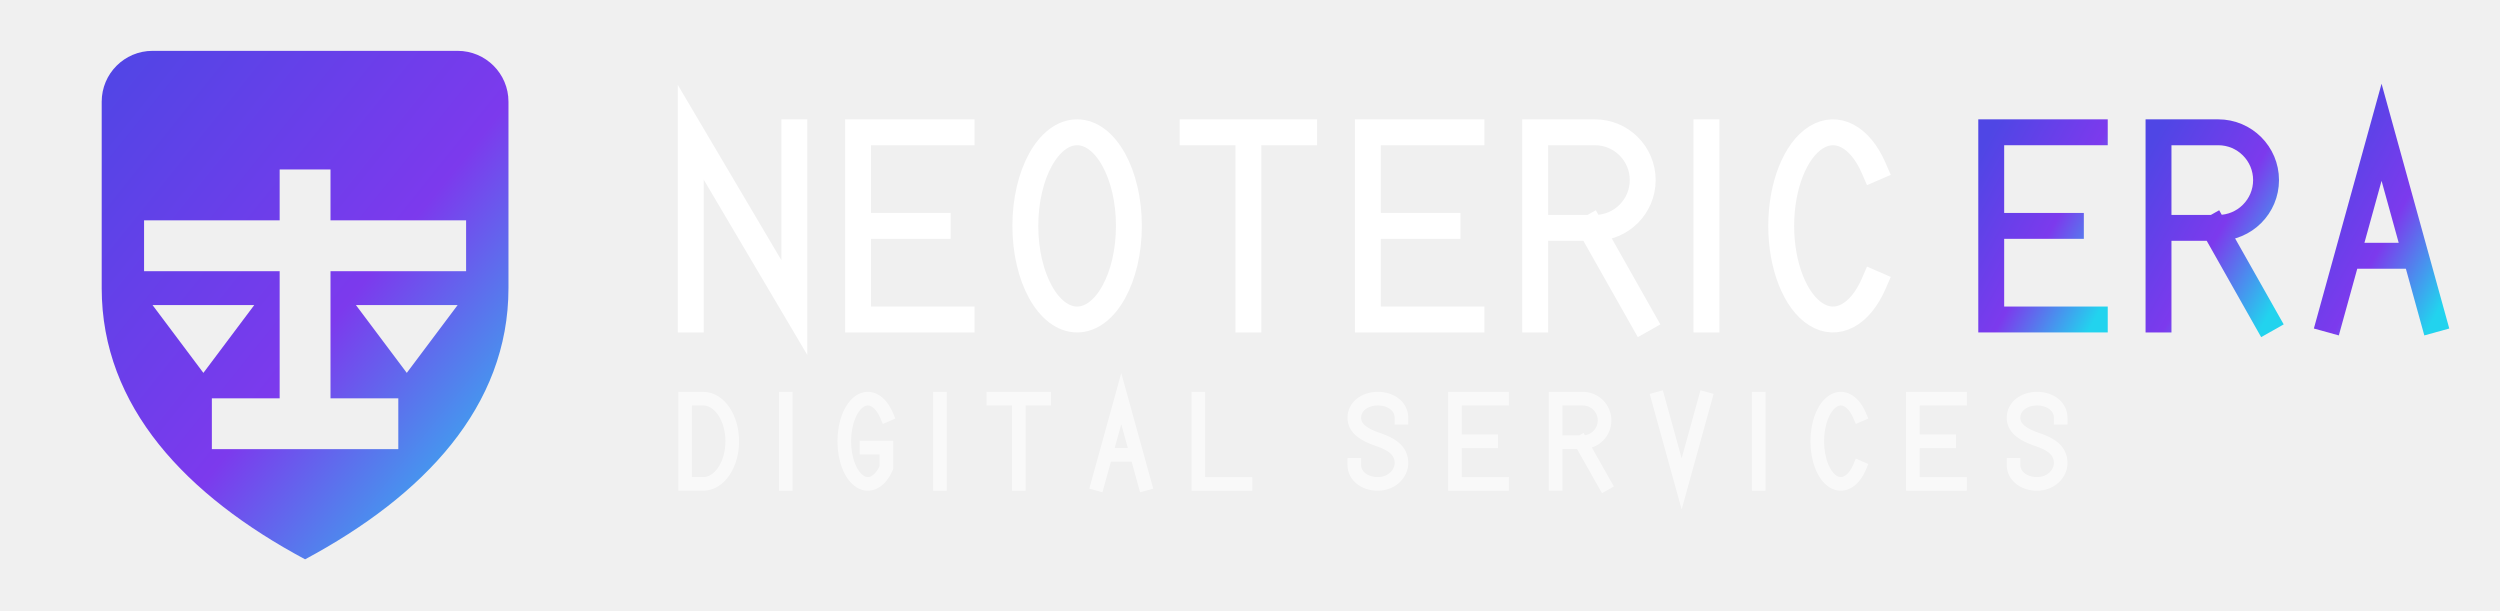
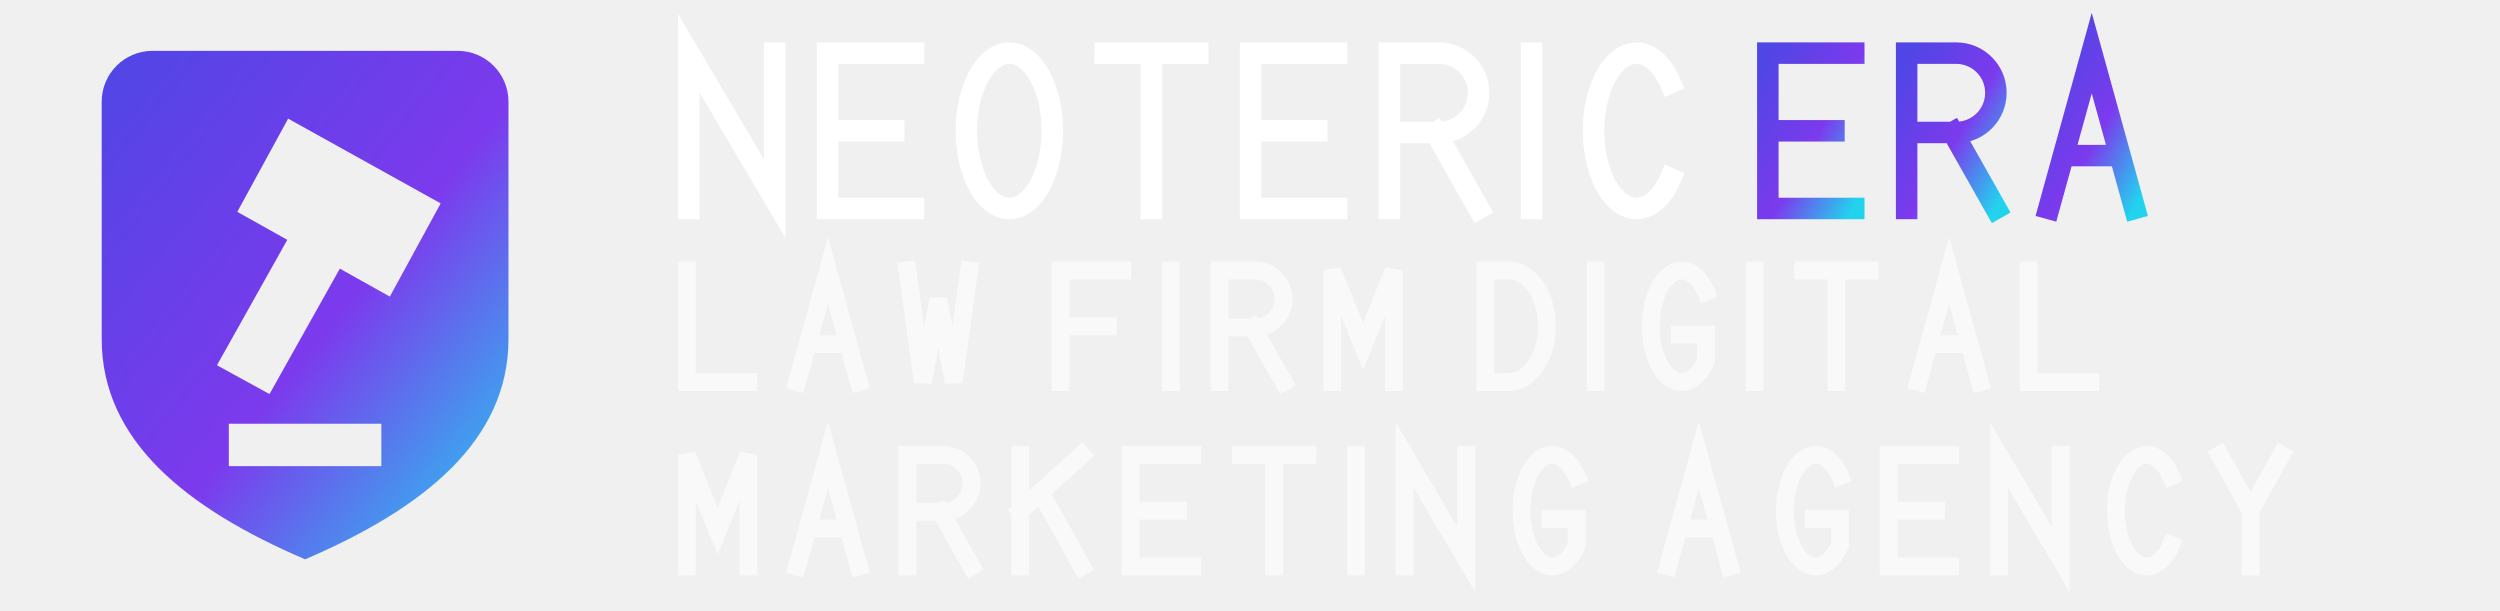
<svg xmlns="http://www.w3.org/2000/svg" viewBox="0 0 295 72" width="295" height="72" role="img" aria-labelledby="ntLogoLightTitle">
  <defs>
    <linearGradient id="ntBrand" x1="0" y1="0" x2="1" y2="1">
      <stop offset="0" stop-color="#4F46E5" />
      <stop offset="0.55" stop-color="#7C3AED" />
      <stop offset="1" stop-color="#22D3EE" />
    </linearGradient>
    <path id="ntN" d="M6 100V6l52 88V6" />
    <path id="ntE" d="M58 6H6v94h52M6 53h40" />
    <path id="ntO" d="M32 6a26 47 0 0 1 0 94 26 47 0 0 1 0-94Z" />
    <path id="ntT" d="M32 100V6M4 6h56" />
    <path id="ntR" d="M6 100V6h30a24 24 0 0 1 0 48H6m28 0 26 46" />
    <path id="ntI" d="M6 6v94" />
    <path id="ntC" d="M58 24a26 47 0 1 0 0 58" />
    <path id="ntA" d="m6 100 26-94 26 94M17 68h30" />
    <path id="ntV" d="m6 6 26 94 26-94" />
    <path id="ntS" d="M58 27C58 15 47 6 32 6 17 6 6 15 6 27 6 39 17 46 32 51 47 56 58 63 58 77 58 89 47 100 32 100 17 100 6 91 6 79" />
    <path id="ntD" d="M6 100V6h20a32 47 0 0 1 0 94H6" />
    <path id="ntG" d="M58 24a26 47 0 1 0 0 58V60H36" />
    <path id="ntL" d="M6 6v94h52" />
+     <path id="ntW" d="M6 6 19 100 32 30 45 100 58 6" />
+     <path id="ntF" d="M6 100V6h52M6 53h40" />
+     <path id="ntM" d="M6 100V6l26 64 26-64v94" />
+     <path id="ntK" d="M6 6v94M58 6 6 53M24 39 58 100" />
+     <path id="ntY" d="M6 6 32 53 58 6M32 53v47" />
  </defs>
-   <path fill="url(#ntBrand)" fill-rule="evenodd" d="     M18 6H54A6 6 0 0 1 60 12V34C60 48 50 58.5 36 66 22 58.5 12 48 12 34V12A6 6 0 0 1 18 6Z     M33 20H39V26H55V32H39V47H47V53H25V47H33V32H17V26H33Z     M18 36H30L24 44Z     M42 36H54L48 44Z" />
-   <g transform="translate(80.1 14.2) scale(0.235)" fill="none" stroke="#FFFFFF" stroke-width="13" stroke-linecap="square" stroke-linejoin="miter">
+   <path fill="url(#ntBrand)" fill-rule="evenodd" d="     M18 6H54A6 6 0 0 1 60 12V40C60 52 50 60 36 66 22 60 12 52 12 40V12A6 6 0 0 1 18 6Z     M34 14 52 24 46 35 40.1 31.7 31.8 46.5 25.6 43.1 33.9 28.3 28 25Z     M27 50H45V55H27Z" />
+   <g transform="translate(80.1 5.10) scale(0.195)" fill="none" stroke="#FFFFFF" stroke-width="13" stroke-linecap="square" stroke-linejoin="miter">
    <use href="#ntN" x="0" />
    <use href="#ntE" x="84" />
    <use href="#ntO" x="168" />
    <use href="#ntT" x="254" />
    <use href="#ntE" x="340" />
    <use href="#ntR" x="424" />
    <use href="#ntI" x="510" />
    <use href="#ntC" x="542" />
  </g>
-   <g transform="translate(80.1 14.2) scale(0.235)" fill="none" stroke="url(#ntBrand)" stroke-width="13" stroke-linecap="square" stroke-linejoin="miter">
+   <g transform="translate(80.1 5.10) scale(0.195)" fill="none" stroke="url(#ntBrand)" stroke-width="13" stroke-linecap="square" stroke-linejoin="miter">
    <use href="#ntE" x="653" />
    <use href="#ntR" x="737" />
    <use href="#ntA" x="823" />
  </g>
-   <g transform="translate(80.2 46.4) scale(0.107)" fill="none" stroke="#FFFFFF" stroke-opacity="0.62" stroke-width="15" stroke-linecap="square" stroke-linejoin="miter">
-     <use href="#ntD" x="0" />
-     <use href="#ntI" x="111" />
-     <use href="#ntG" x="170" />
-     <use href="#ntI" x="281" />
-     <use href="#ntT" x="342" />
-     <use href="#ntA" x="455" />
-     <use href="#ntL" x="566" />
-     <use href="#ntS" x="738" />
-     <use href="#ntE" x="849" />
-     <use href="#ntR" x="960" />
-     <use href="#ntV" x="1073" />
-     <use href="#ntI" x="1184" />
-     <use href="#ntC" x="1243" />
-     <use href="#ntE" x="1354" />
-     <use href="#ntS" x="1465" />
+   <g transform="translate(80.2 31.08) scale(0.14)" fill="none" stroke="#FFFFFF" stroke-opacity="0.62" stroke-width="15" stroke-linecap="square" stroke-linejoin="miter">
+     <use href="#ntL" x="0" />
+     <use href="#ntA" x="93" />
+     <use href="#ntW" x="186" />
+     <use href="#ntF" x="315" />
+     <use href="#ntI" x="408" />
+     <use href="#ntR" x="449" />
+     <use href="#ntM" x="544" />
+     <use href="#ntD" x="673" />
+     <use href="#ntI" x="766" />
+     <use href="#ntG" x="807" />
+     <use href="#ntI" x="900" />
+     <use href="#ntT" x="943" />
+     <use href="#ntA" x="1038" />
+     <use href="#ntL" x="1131" />
+   </g>
+   <g transform="translate(80.2 52.84) scale(0.14)" fill="none" stroke="#FFFFFF" stroke-opacity="0.62" stroke-width="15" stroke-linecap="square" stroke-linejoin="miter">
+     <use href="#ntM" x="0" />
+     <use href="#ntA" x="93" />
+     <use href="#ntR" x="186" />
+     <use href="#ntK" x="281" />
+     <use href="#ntE" x="374" />
+     <use href="#ntT" x="469" />
+     <use href="#ntI" x="564" />
+     <use href="#ntN" x="605" />
+     <use href="#ntG" x="698" />
+     <use href="#ntA" x="827" />
+     <use href="#ntG" x="920" />
+     <use href="#ntE" x="1013" />
+     <use href="#ntN" x="1106" />
+     <use href="#ntC" x="1199" />
+     <use href="#ntY" x="1292" />
  </g>
</svg>
